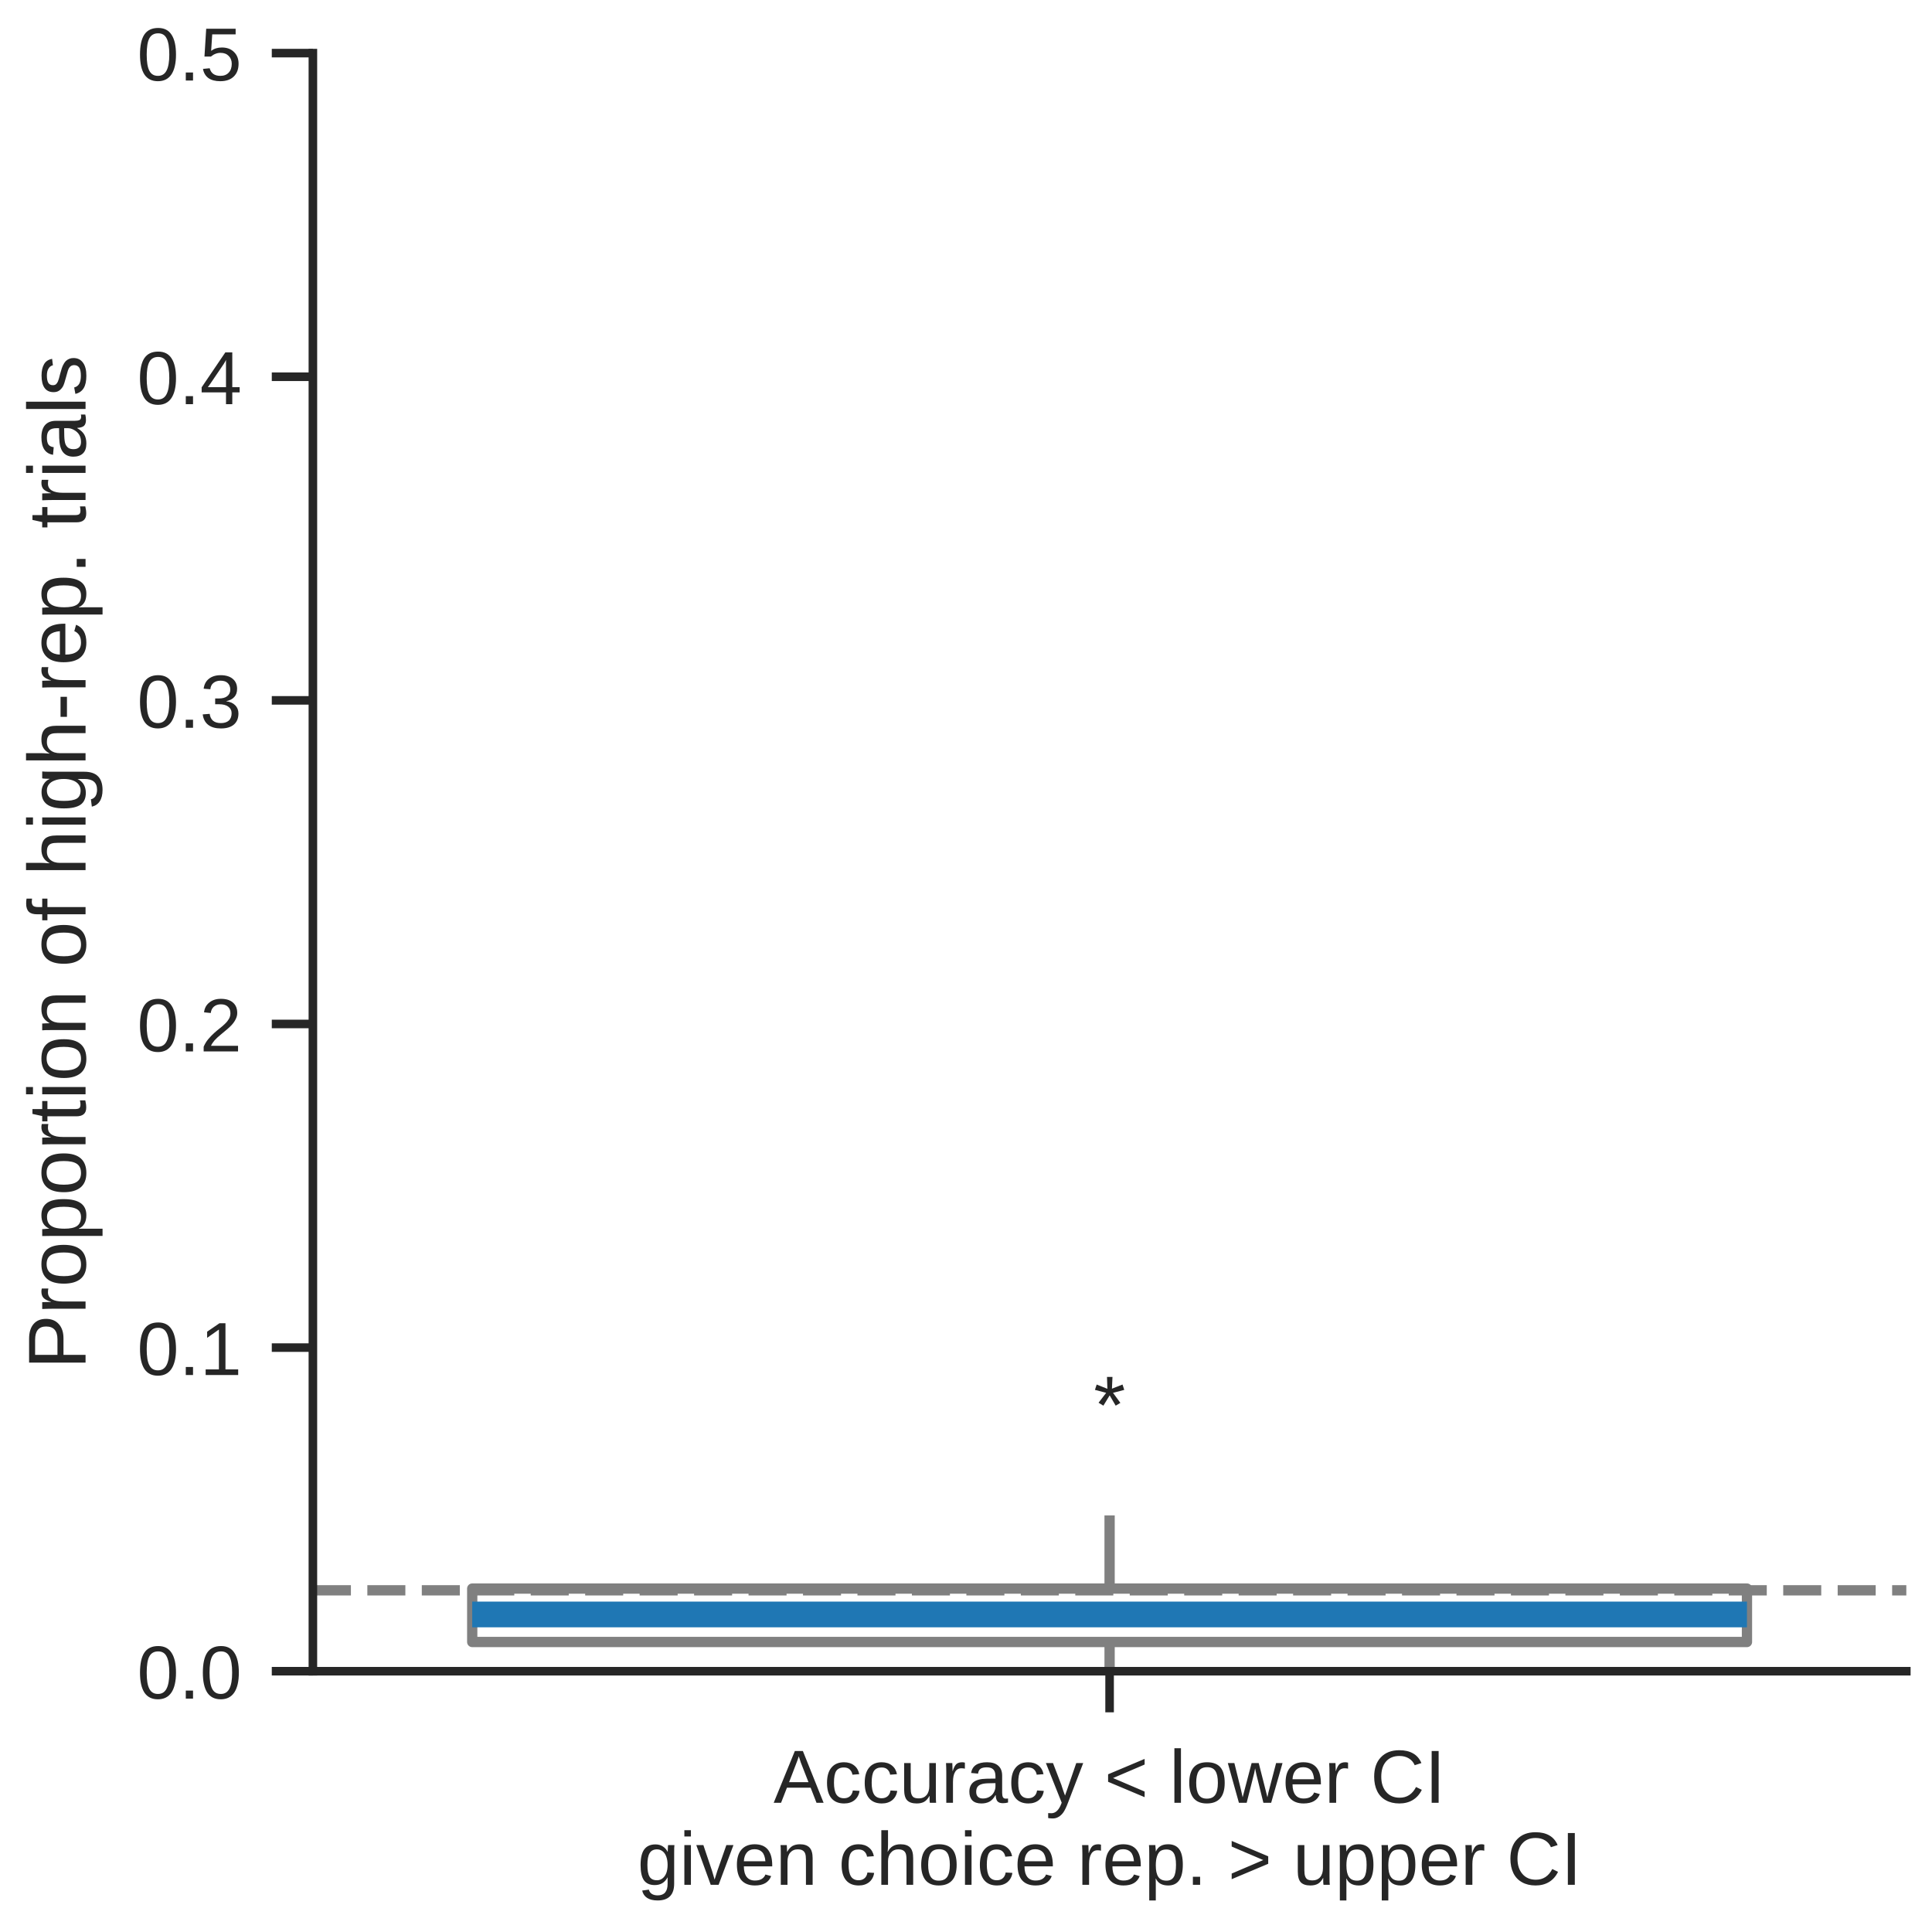
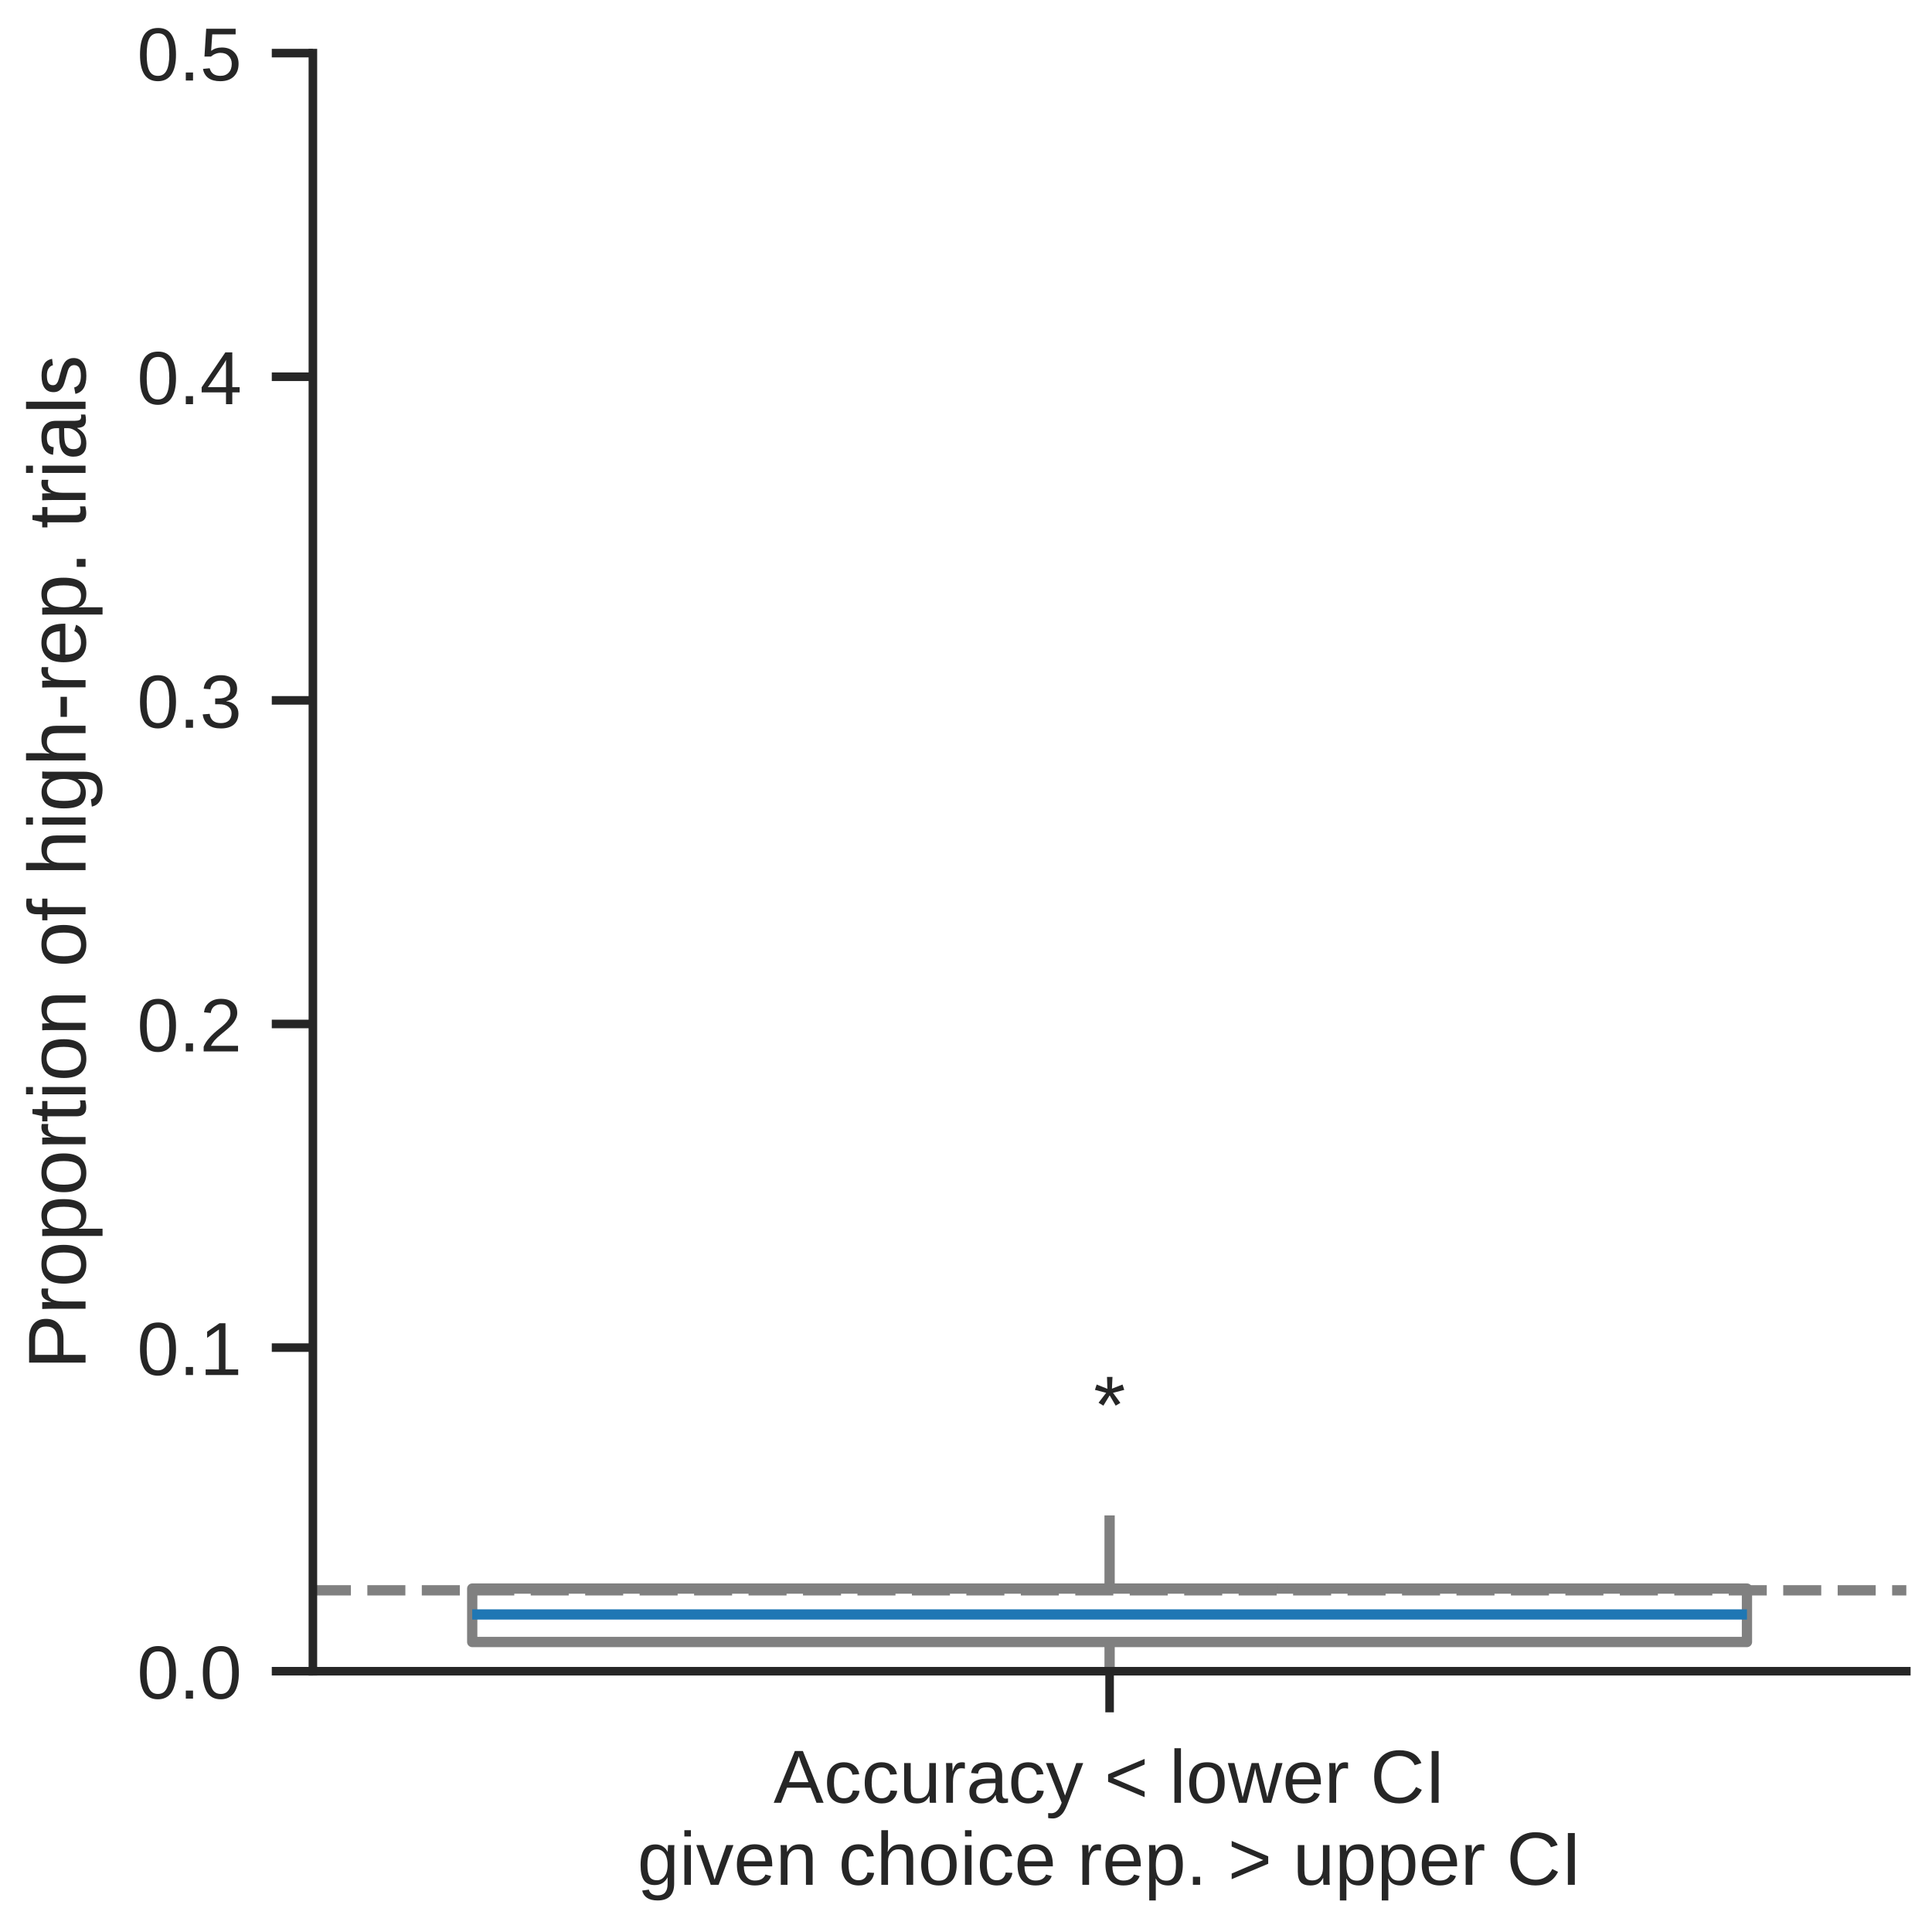
<svg xmlns="http://www.w3.org/2000/svg" xmlns:xlink="http://www.w3.org/1999/xlink" width="225.638pt" height="225.638pt" viewBox="0 0 225.638 225.638" version="1.1">
  <defs>
    <style type="text/css">*{stroke-linejoin: round; stroke-linecap: butt}</style>
  </defs>
  <g id="figure_1">
    <g id="patch_1">
      <path d="M 0 225.638  L 225.638 225.638  L 225.638 0  L 0 0  z " style="fill: #ffffff" />
    </g>
    <g id="axes_1">
      <g id="patch_2">
        <path d="M 36.542 195.182  L 222.638 195.182  L 222.638 6.204  L 36.542 6.204  z " style="fill: #ffffff" />
      </g>
      <g id="matplotlib.axis_1">
        <g id="xtick_1">
          <g id="line2d_1">
            <defs>
-               <path id="m466a2eff0a" d="M 0 0  L 0 4.8  " style="stroke: #262626" />
+               <path id="m5dbe25a404" d="M 0 0  L 0 4.8  " style="stroke: #262626" />
            </defs>
            <g>
-               <use xlink:href="#m466a2eff0a" x="129.59" y="195.182" style="fill: #262626; stroke: #262626" />
+               <use xlink:href="#m5dbe25a404" x="129.59" y="195.182" style="fill: #262626; stroke: #262626" />
            </g>
          </g>
          <g id="text_1">
            <text style="font-size: 8.8px; font-family: 'Arial', 'DejaVu Sans', 'Liberation Sans', 'Bitstream Vera Sans', sans-serif; fill: #262626" transform="translate(90.34512 210.548)">Accuracy &lt; lower CI</text>
            <text style="font-size: 8.8px; font-family: 'Arial', 'DejaVu Sans', 'Liberation Sans', 'Bitstream Vera Sans', sans-serif; fill: #262626" transform="translate(74.43843 220.1259)">given choice rep. &gt; upper CI</text>
          </g>
        </g>
      </g>
      <g id="matplotlib.axis_2">
        <g id="ytick_1">
          <g id="line2d_2">
            <defs>
-               <path id="mced6ceefdf" d="M 0 0  L -4.8 0  " style="stroke: #262626" />
+               <path id="m11159f6398" d="M 0 0  L -4.8 0  " style="stroke: #262626" />
            </defs>
            <g>
-               <use xlink:href="#mced6ceefdf" x="36.542" y="195.182" style="fill: #262626; stroke: #262626" />
+               <use xlink:href="#m11159f6398" x="36.542" y="195.182" style="fill: #262626; stroke: #262626" />
            </g>
          </g>
          <g id="text_2">
            <text style="font-size: 8.8px; font-family: 'Arial', 'DejaVu Sans', 'Liberation Sans', 'Bitstream Vera Sans', sans-serif; text-anchor: end; fill: #262626" x="28.242" y="198.385" transform="rotate(-0 28.2418 198.3851)">0.0</text>
          </g>
        </g>
        <g id="ytick_2">
          <g id="line2d_3">
            <g>
-               <use xlink:href="#mced6ceefdf" x="36.542" y="157.386" style="fill: #262626; stroke: #262626" />
+               <use xlink:href="#m11159f6398" x="36.542" y="157.386" style="fill: #262626; stroke: #262626" />
            </g>
          </g>
          <g id="text_3">
            <text style="font-size: 8.8px; font-family: 'Arial', 'DejaVu Sans', 'Liberation Sans', 'Bitstream Vera Sans', sans-serif; text-anchor: end; fill: #262626" x="28.242" y="160.589" transform="rotate(-0 28.2418 160.5894)">0.1</text>
          </g>
        </g>
        <g id="ytick_3">
          <g id="line2d_4">
            <g>
-               <use xlink:href="#mced6ceefdf" x="36.542" y="119.59" style="fill: #262626; stroke: #262626" />
+               <use xlink:href="#m11159f6398" x="36.542" y="119.59" style="fill: #262626; stroke: #262626" />
            </g>
          </g>
          <g id="text_4">
            <text style="font-size: 8.8px; font-family: 'Arial', 'DejaVu Sans', 'Liberation Sans', 'Bitstream Vera Sans', sans-serif; text-anchor: end; fill: #262626" x="28.242" y="122.794" transform="rotate(-0 28.2418 122.7938)">0.2</text>
          </g>
        </g>
        <g id="ytick_4">
          <g id="line2d_5">
            <g>
-               <use xlink:href="#mced6ceefdf" x="36.542" y="81.795" style="fill: #262626; stroke: #262626" />
+               <use xlink:href="#m11159f6398" x="36.542" y="81.795" style="fill: #262626; stroke: #262626" />
            </g>
          </g>
          <g id="text_5">
            <text style="font-size: 8.8px; font-family: 'Arial', 'DejaVu Sans', 'Liberation Sans', 'Bitstream Vera Sans', sans-serif; text-anchor: end; fill: #262626" x="28.242" y="84.998" transform="rotate(-0 28.2418 84.99815)">0.3</text>
          </g>
        </g>
        <g id="ytick_5">
          <g id="line2d_6">
            <g>
-               <use xlink:href="#mced6ceefdf" x="36.542" y="43.999" style="fill: #262626; stroke: #262626" />
+               <use xlink:href="#m11159f6398" x="36.542" y="43.999" style="fill: #262626; stroke: #262626" />
            </g>
          </g>
          <g id="text_6">
            <text style="font-size: 8.8px; font-family: 'Arial', 'DejaVu Sans', 'Liberation Sans', 'Bitstream Vera Sans', sans-serif; text-anchor: end; fill: #262626" x="28.242" y="47.203" transform="rotate(-0 28.2418 47.20252)">0.4</text>
          </g>
        </g>
        <g id="ytick_6">
          <g id="line2d_7">
            <g>
-               <use xlink:href="#mced6ceefdf" x="36.542" y="6.204" style="fill: #262626; stroke: #262626" />
+               <use xlink:href="#m11159f6398" x="36.542" y="6.204" style="fill: #262626; stroke: #262626" />
            </g>
          </g>
          <g id="text_7">
            <text style="font-size: 8.8px; font-family: 'Arial', 'DejaVu Sans', 'Liberation Sans', 'Bitstream Vera Sans', sans-serif; text-anchor: end; fill: #262626" x="28.242" y="9.407" transform="rotate(-0 28.2418 9.406881)">0.5</text>
          </g>
        </g>
        <g id="text_8">
          <text style="font-size: 9.6px; font-family: 'Arial', 'DejaVu Sans', 'Liberation Sans', 'Bitstream Vera Sans', sans-serif; text-anchor: middle; fill: #262626" x="9.989" y="100.693" transform="rotate(-90 9.989302 100.6927)">Proportion of high-rep. trials</text>
        </g>
      </g>
      <g id="line2d_8">
-         <path d="M 55.151 191.769  L 204.028 191.769  L 204.028 185.529  L 55.151 185.529  L 55.151 191.769  " clip-path="url(#p8ace4745a8)" style="fill: none; stroke: #808080; stroke-width: 1.2; stroke-linecap: round" />
+         <path d="M 55.151 191.769  L 204.028 191.769  L 204.028 185.529  L 55.151 185.529  L 55.151 191.769  " clip-path="url(#p260f0f08bd)" style="fill: none; stroke: #808080; stroke-width: 1.2; stroke-linecap: round" />
      </g>
      <g id="line2d_9">
-         <path d="M 129.59 191.769  L 129.59 195.182  " clip-path="url(#p8ace4745a8)" style="fill: none; stroke: #808080; stroke-width: 1.2" />
+         <path d="M 129.59 191.769  L 129.59 195.182  " clip-path="url(#p260f0f08bd)" style="fill: none; stroke: #808080; stroke-width: 1.2" />
      </g>
      <g id="line2d_10">
-         <path d="M 129.59 185.529  L 129.59 176.982  " clip-path="url(#p8ace4745a8)" style="fill: none; stroke: #808080; stroke-width: 1.2" />
+         <path d="M 129.59 185.529  L 129.59 176.982  " clip-path="url(#p260f0f08bd)" style="fill: none; stroke: #808080; stroke-width: 1.2" />
      </g>
      <g id="line2d_11">
-         <path d="M 36.542 185.733  L 222.638 185.733  " clip-path="url(#p8ace4745a8)" style="fill: none; stroke-dasharray: 4.44,1.92; stroke-dashoffset: 0; stroke: #808080; stroke-width: 1.2" />
+         <path d="M 36.542 185.733  L 222.638 185.733  " clip-path="url(#p260f0f08bd)" style="fill: none; stroke-dasharray: 4.44,1.92; stroke-dashoffset: 0; stroke: #808080; stroke-width: 1.2" />
      </g>
      <g id="line2d_12">
-         <path d="M 55.151 188.553  L 204.028 188.553  " clip-path="url(#p8ace4745a8)" style="fill: none; stroke: #1f77b4; stroke-width: 3" />
+         <path d="M 55.151 188.553  L 204.028 188.553  " clip-path="url(#p260f0f08bd)" style="fill: none; stroke: #1f77b4; stroke-width: 1.2" />
      </g>
      <g id="patch_3">
        <path d="M 36.542 195.182  L 36.542 6.204  " style="fill: none; stroke: #262626; stroke-linejoin: miter; stroke-linecap: square" />
      </g>
      <g id="patch_4">
        <path d="M 36.542 195.182  L 222.638 195.182  " style="fill: none; stroke: #262626; stroke-linejoin: miter; stroke-linecap: square" />
      </g>
      <g id="text_9">
        <text style="font-size: 9.6px; font-family: 'Arial', 'DejaVu Sans', 'Liberation Sans', 'Bitstream Vera Sans', sans-serif; text-anchor: middle; fill: #262626" x="129.59" y="167.403" transform="rotate(-0 129.5897 167.4027)">*</text>
      </g>
    </g>
  </g>
  <defs>
-     <clipPath id="p8ace4745a8">
+     <clipPath id="p260f0f08bd">
      <rect x="36.542" y="6.204" width="186.096" height="188.978" />
    </clipPath>
  </defs>
</svg>
